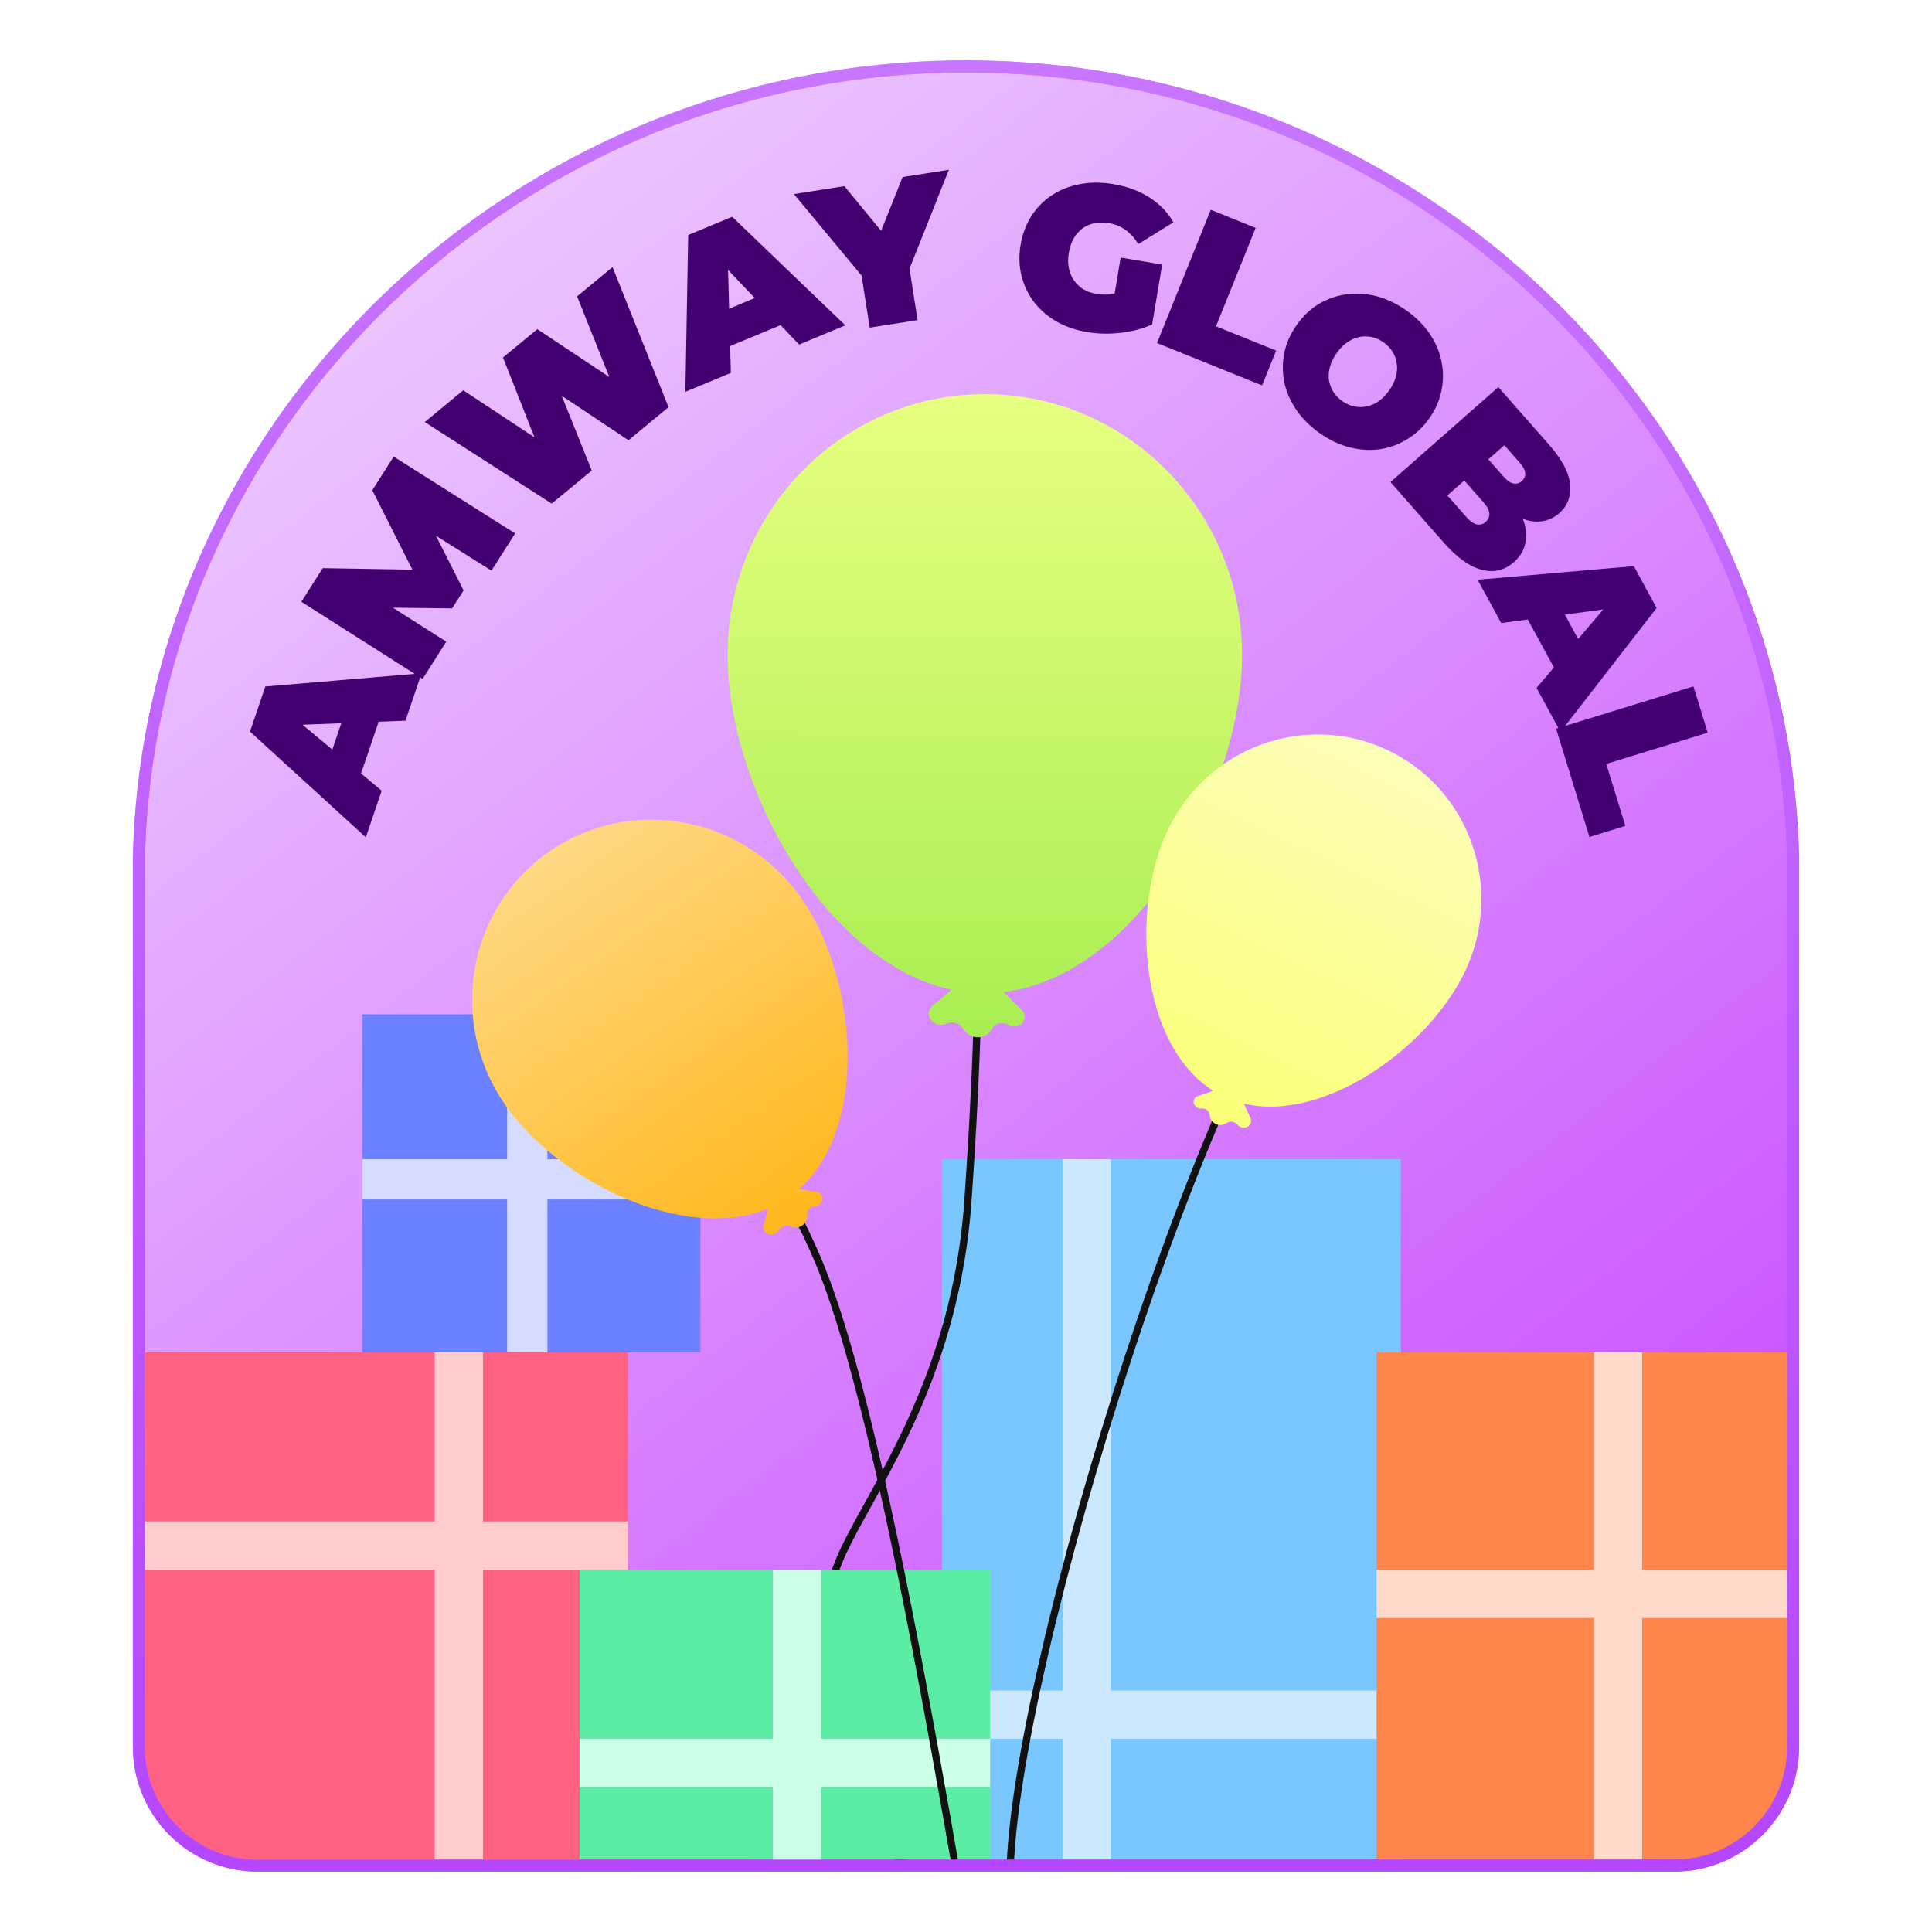
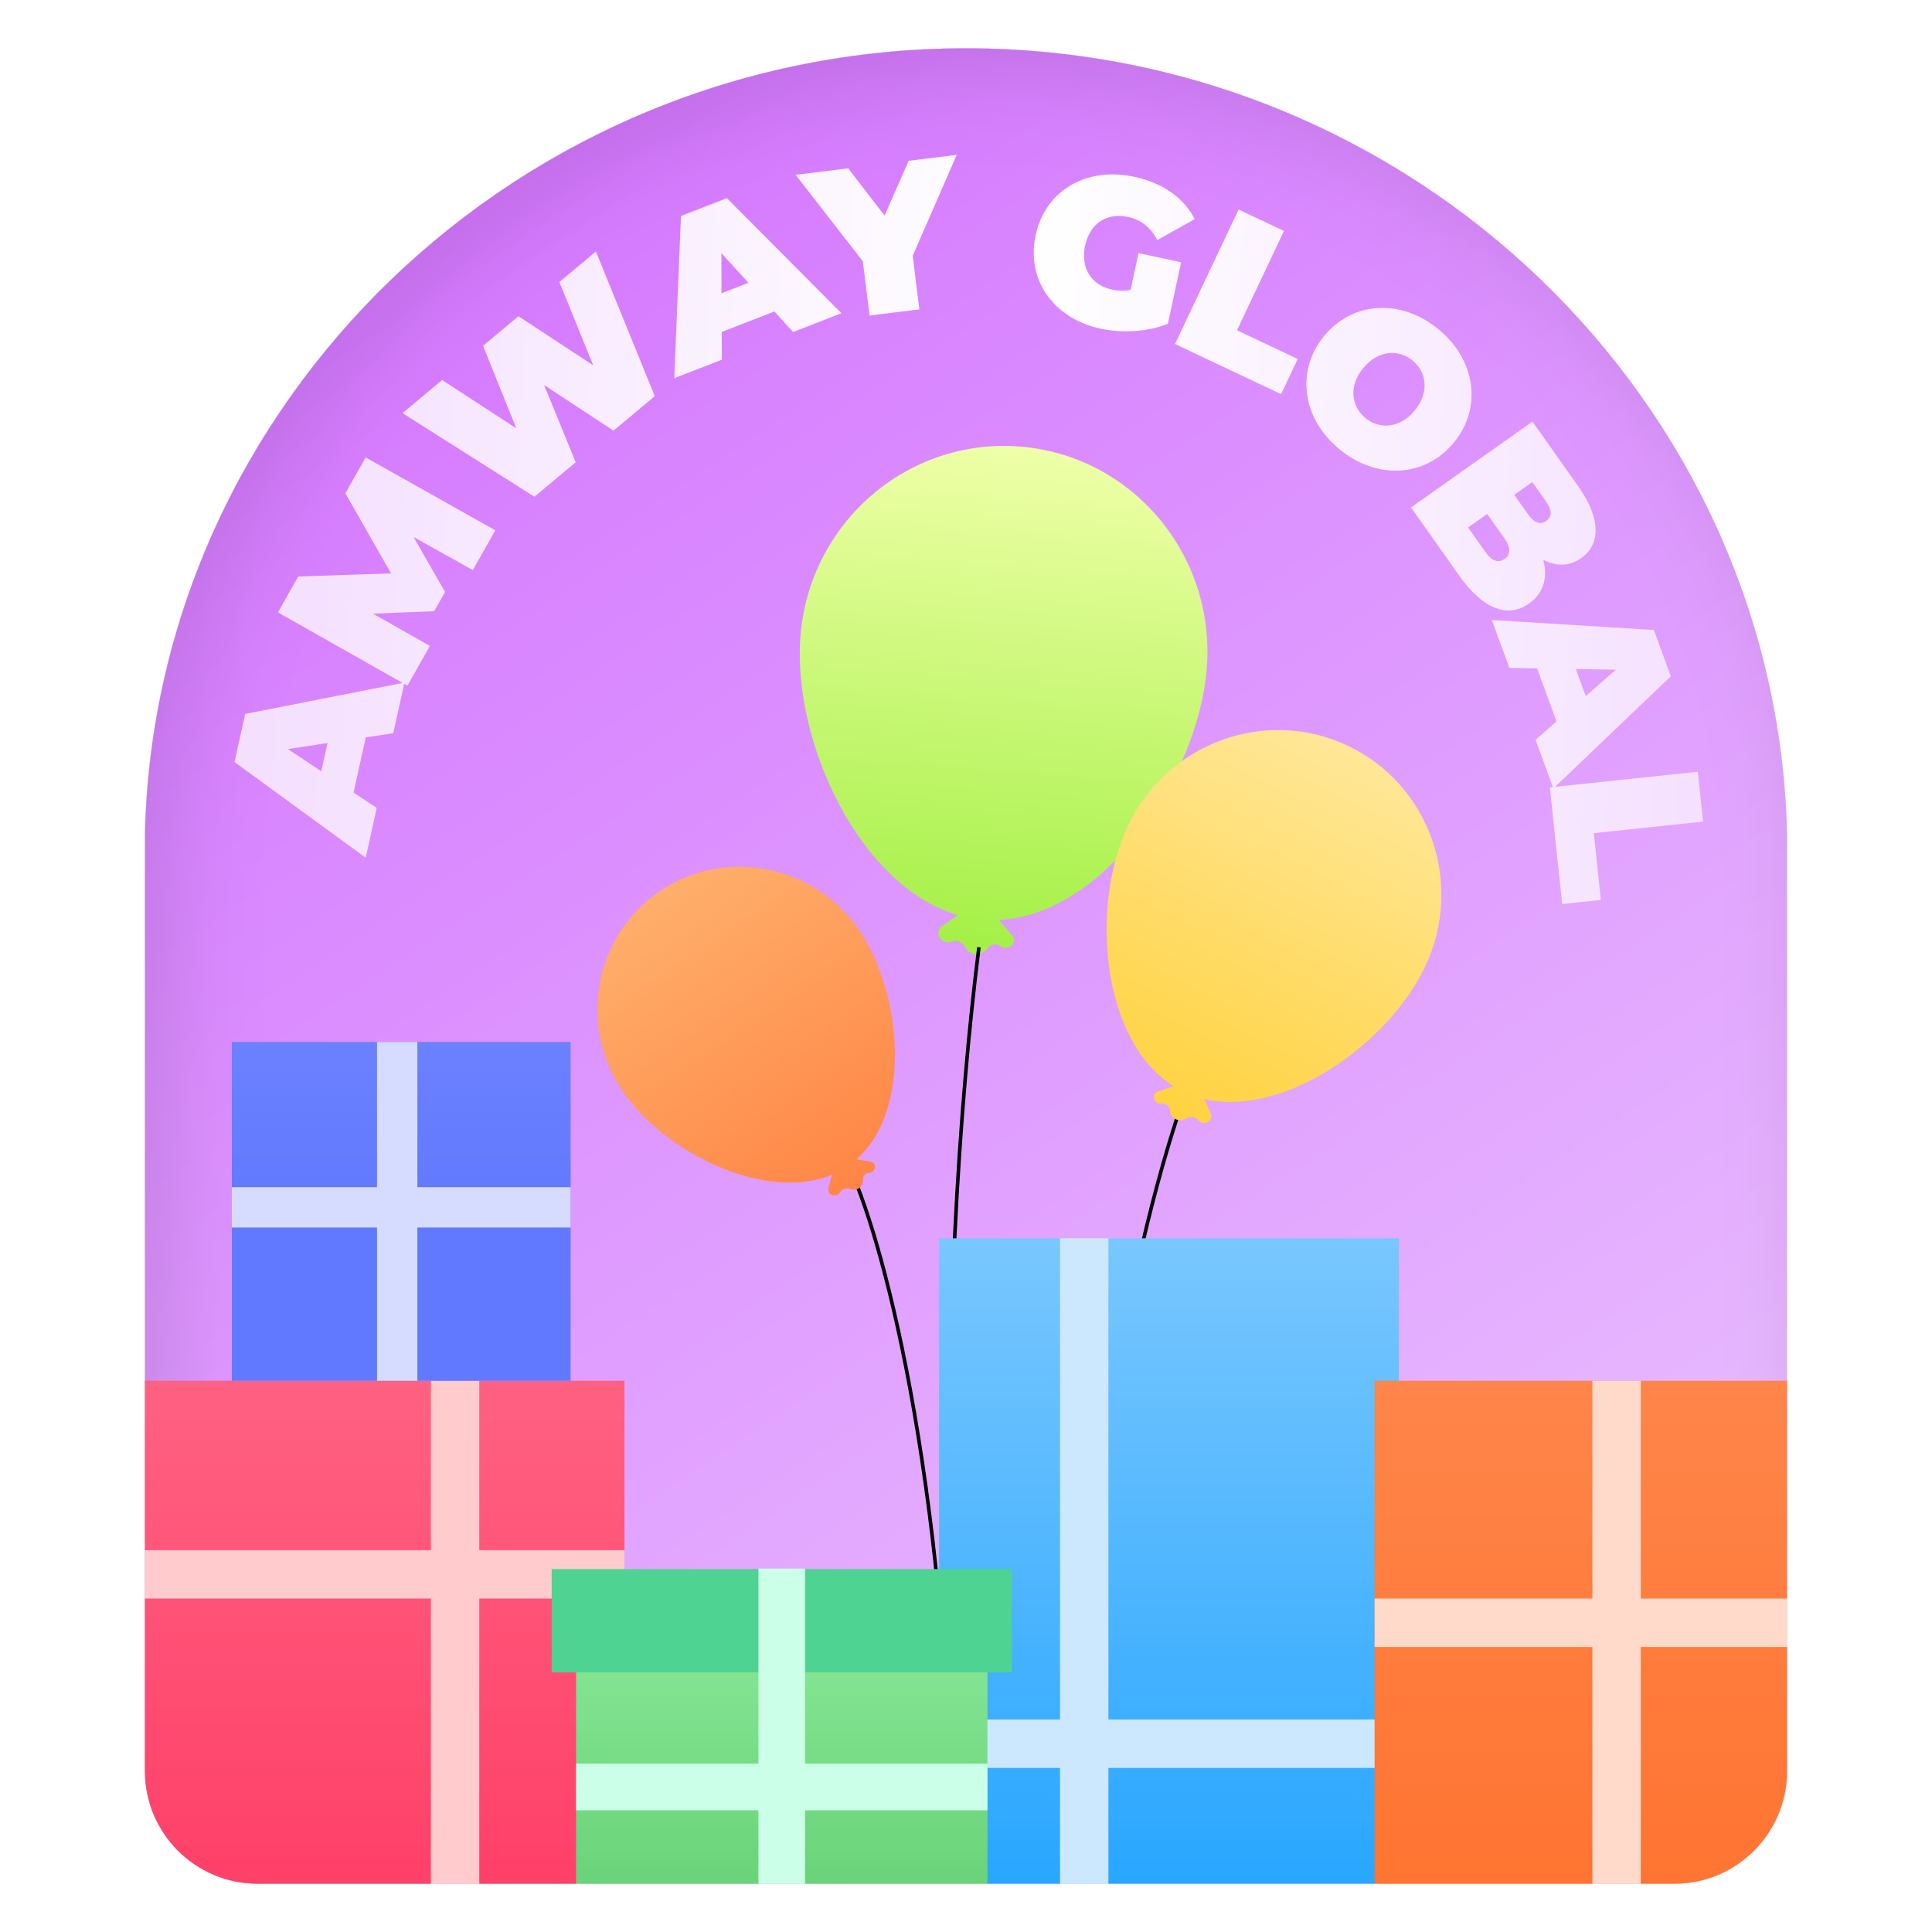
- <svg xmlns="http://www.w3.org/2000/svg" width="120" height="120" viewBox="0 0 120 120" fill="none">
-   <path d="M103.997 115.875C108.07 115.875 111.372 112.573 111.372 108.5V53.372C111.372 53.369 111.373 53.366 111.373 53.363C111.373 53.359 111.374 53.356 111.374 53.353C111.374 53.348 111.375 53.344 111.375 53.341V53.306C111.375 53.296 111.374 53.284 111.374 53.273C111.374 53.263 111.373 53.251 111.373 53.24C111.373 53.235 111.372 53.23 111.372 53.225C111.372 53.222 111.372 53.218 111.372 53.214C111.372 53.212 111.371 53.209 111.371 53.206C111.371 53.203 111.371 53.199 111.37 53.193C111.37 53.191 111.369 53.188 111.368 53.185C110.694 26.226 87.941 4.125 60 4.125C32.059 4.125 9.306 26.226 8.632 53.185C8.631 53.188 8.63 53.191 8.63 53.193C8.629 53.199 8.629 53.203 8.629 53.206C8.629 53.209 8.628 53.212 8.628 53.214C8.628 53.218 8.628 53.222 8.628 53.225C8.628 53.23 8.627 53.235 8.627 53.24C8.627 53.251 8.626 53.263 8.626 53.273C8.626 53.284 8.625 53.296 8.625 53.306V53.341C8.625 53.344 8.626 53.348 8.626 53.353C8.626 53.356 8.627 53.359 8.627 53.363C8.627 53.366 8.628 53.369 8.628 53.372V108.5C8.628 112.573 11.93 115.875 16.003 115.875H103.997Z" fill="url(#paint0_linear_2970_11808)" />
-   <path d="M103.997 115.875C108.07 115.875 111.372 112.573 111.372 108.5V53.372C111.372 53.369 111.373 53.366 111.373 53.363C111.373 53.359 111.374 53.356 111.374 53.353C111.374 53.348 111.375 53.344 111.375 53.341V53.306C111.375 53.296 111.374 53.284 111.374 53.273C111.374 53.263 111.373 53.251 111.373 53.24C111.373 53.235 111.372 53.23 111.372 53.225C111.372 53.222 111.372 53.218 111.372 53.214C111.372 53.212 111.371 53.209 111.371 53.206C111.371 53.203 111.371 53.199 111.37 53.193C111.37 53.191 111.369 53.188 111.368 53.185C110.694 26.226 87.941 4.125 60 4.125C32.059 4.125 9.306 26.226 8.632 53.185C8.631 53.188 8.63 53.191 8.63 53.193C8.629 53.199 8.629 53.203 8.629 53.206C8.629 53.209 8.628 53.212 8.628 53.214C8.628 53.218 8.628 53.222 8.628 53.225C8.628 53.23 8.627 53.235 8.627 53.24C8.627 53.251 8.626 53.263 8.626 53.273C8.626 53.284 8.625 53.296 8.625 53.306V53.341C8.625 53.344 8.626 53.348 8.626 53.353C8.626 53.356 8.627 53.359 8.627 53.363C8.627 53.366 8.628 53.369 8.628 53.372V108.5C8.628 112.573 11.93 115.875 16.003 115.875H103.997Z" stroke="#B547FF" stroke-width="0.75" />
-   <path d="M103.997 115.875C108.07 115.875 111.372 112.573 111.372 108.5V53.372C111.372 53.369 111.373 53.366 111.373 53.363C111.373 53.359 111.374 53.356 111.374 53.353C111.374 53.348 111.375 53.344 111.375 53.341V53.306C111.375 53.296 111.374 53.284 111.374 53.273C111.374 53.263 111.373 53.251 111.373 53.24C111.373 53.235 111.372 53.23 111.372 53.225C111.372 53.222 111.372 53.218 111.372 53.214C111.372 53.212 111.371 53.209 111.371 53.206C111.371 53.203 111.371 53.199 111.37 53.193C111.37 53.191 111.369 53.188 111.368 53.185C110.694 26.226 87.941 4.125 60 4.125C32.059 4.125 9.306 26.226 8.632 53.185C8.631 53.188 8.63 53.191 8.63 53.193C8.629 53.199 8.629 53.203 8.629 53.206C8.629 53.209 8.628 53.212 8.628 53.214C8.628 53.218 8.628 53.222 8.628 53.225C8.628 53.23 8.627 53.235 8.627 53.24C8.627 53.251 8.626 53.263 8.626 53.273C8.626 53.284 8.625 53.296 8.625 53.306V53.341C8.625 53.344 8.626 53.348 8.626 53.353C8.626 53.356 8.627 53.359 8.627 53.363C8.627 53.366 8.628 53.369 8.628 53.372V108.5C8.628 112.573 11.93 115.875 16.003 115.875H103.997Z" stroke="url(#paint1_linear_2970_11808)" stroke-opacity="0.6" stroke-width="0.75" />
-   <mask id="mask0_2970_11808" style="mask-type:alpha" maskUnits="userSpaceOnUse" x="9" y="4" width="103" height="112">
-     <path d="M103.997 115.5C107.863 115.5 110.997 112.366 110.997 108.5V53.283C110.997 53.129 111.004 53.436 110.997 53.283C110.376 26.493 87.774 4.5 60 4.5C32.226 4.5 9.624 26.493 9.004 53.283C8.996 53.436 9.004 53.129 9.004 53.283L9.004 108.5C9.003 112.366 12.137 115.5 16.003 115.5H103.997Z" fill="url(#paint2_linear_2970_11808)" />
+ <svg xmlns="http://www.w3.org/2000/svg" width="200" height="200" viewBox="0 0 200 200" fill="none">
+   <g filter="url(#filter0_i_7985_117457)">
+     <path d="M173.328 195C179.771 195 184.994 189.777 184.994 183.333V86.305C184.994 86.048 185.007 86.56 184.994 86.305C183.96 41.655 146.29 5 100 5C53.709 5 16.04 41.655 15.006 86.305C14.993 86.56 15.006 86.048 15.006 86.305L15.006 183.333C15.006 189.777 20.229 195 26.672 195H173.328Z" fill="url(#paint0_linear_7985_117457)" />
+   </g>
+   <mask id="mask0_7985_117457" style="mask-type:alpha" maskUnits="userSpaceOnUse" x="15" y="5" width="170" height="190">
+     <path d="M173.328 195C179.771 195 184.994 189.777 184.994 183.333V86.305C184.994 86.048 185.007 86.56 184.994 86.305C183.96 41.655 146.29 5 100 5C53.709 5 16.04 41.655 15.006 86.305C14.993 86.56 15.006 86.048 15.006 86.305L15.006 183.333C15.006 189.777 20.229 195 26.672 195H173.328Z" fill="url(#paint1_linear_7985_117457)" />
  </mask>
-   <g mask="url(#mask0_2970_11808)">
-     <rect x="7.5" y="84" width="31.5" height="33" fill="#FF6182" />
-     <rect width="3" height="31.5" transform="matrix(1 0 0 -1 27 115.5)" fill="#FFCBCC" />
-     <rect width="3" height="31.5" transform="matrix(-4.37114e-08 -1 -1 4.37114e-08 39 97.5)" fill="#FFCBCC" />
-     <rect x="58.5" y="72" width="28.5" height="43.5" fill="#79C7FE" />
-     <rect x="90" y="105" width="3" height="31.5" transform="rotate(90 90 105)" fill="#CBE8FF" />
-     <path d="M69 115.5H66L66 72H69L69 115.5Z" fill="#CBE8FF" />
-     <rect x="85.5" y="84" width="28.5" height="31.5" fill="#FF854A" />
-     <rect width="3" height="31.5" transform="matrix(1 0 0 -1 99 115.5)" fill="#FFDACB" />
-     <rect width="3" height="31.5" transform="matrix(-4.37114e-08 -1 -1 4.37114e-08 117 100.5)" fill="#FFDACB" />
-     <rect x="22.5" y="63" width="21" height="21" fill="#6B81FF" />
-     <rect x="31.5" y="61.5" width="2.5" height="22.5" fill="#D6DCFF" />
-     <rect x="43.75" y="72" width="2.5" height="21.25" transform="rotate(90 43.7498 72)" fill="#D6DCFF" />
-     <path d="M22.722 52.007L15.528 45.441L16.48 42.64L26.185 41.819L25.184 44.764L17.159 45.08L17.536 43.969L23.707 49.11L22.722 52.007ZM21.996 49.309L20.19 47.888L21.511 44L23.81 43.974L21.996 49.309ZM26.249 42.167L18.718 37.376L20.046 35.289L26.878 35.404L26.18 36.502L23.125 30.448L24.453 28.361L31.997 33.13L30.526 35.443L26.467 32.891L26.7 32.526L28.794 36.669L28.082 37.787L23.388 37.732L23.675 37.281L27.72 39.854L26.249 42.167ZM34.267 31.281L26.383 26.215L28.773 24.243L35.349 28.586L34.149 29.576L31.241 22.206L33.375 20.445L39.931 24.805L38.781 25.754L35.844 18.409L38.046 16.591L41.524 25.292L39.036 27.346L33.673 23.771L34.341 23.219L36.755 29.228L34.267 31.281ZM42.569 24.338L42.746 14.599L45.477 13.464L52.506 20.208L49.633 21.402L44.095 15.585L45.178 15.135L45.395 23.164L42.569 24.338ZM44.115 22.011L43.989 19.716L47.78 18.14L49.319 19.848L44.115 22.011ZM54.021 20.351L53.414 16.484L54.373 18.153L49.312 12.055L52.449 11.563L55.878 15.736L54.052 16.023L56.064 10.996L58.936 10.546L56.01 17.896L56.387 16.018L56.993 19.885L54.021 20.351ZM67.538 20.629C66.826 20.509 66.186 20.29 65.619 19.971C65.061 19.645 64.595 19.239 64.22 18.754C63.853 18.27 63.595 17.727 63.446 17.124C63.297 16.522 63.279 15.881 63.393 15.202C63.507 14.523 63.733 13.923 64.07 13.402C64.407 12.881 64.832 12.453 65.346 12.117C65.859 11.78 66.436 11.554 67.076 11.437C67.726 11.313 68.415 11.312 69.144 11.435C70.016 11.581 70.767 11.858 71.397 12.265C72.035 12.674 72.531 13.188 72.884 13.807L70.704 15.161C70.481 14.796 70.219 14.507 69.919 14.293C69.629 14.072 69.287 13.928 68.893 13.862C68.566 13.807 68.26 13.807 67.975 13.863C67.698 13.92 67.451 14.03 67.234 14.191C67.017 14.353 66.836 14.56 66.691 14.811C66.545 15.063 66.444 15.36 66.386 15.704C66.331 16.031 66.331 16.341 66.385 16.635C66.441 16.92 66.544 17.174 66.697 17.398C66.849 17.622 67.041 17.809 67.275 17.96C67.518 18.104 67.798 18.203 68.117 18.257C68.452 18.313 68.788 18.313 69.125 18.258C69.463 18.194 69.836 18.054 70.243 17.837L71.561 20.153C70.964 20.423 70.306 20.597 69.586 20.675C68.866 20.752 68.184 20.737 67.538 20.629ZM69.046 19.343L69.607 15.998L72.185 16.431L71.561 20.153L69.046 19.343ZM71.864 21.306L75.203 13.029L77.993 14.155L75.528 20.268L79.264 21.775L78.391 23.939L71.864 21.306ZM81.98 26.913C81.388 26.499 80.903 26.02 80.527 25.476C80.157 24.937 79.907 24.368 79.776 23.768C79.651 23.162 79.647 22.552 79.764 21.939C79.889 21.331 80.144 20.753 80.528 20.202C80.918 19.645 81.375 19.207 81.899 18.889C82.434 18.569 83.006 18.367 83.614 18.284C84.226 18.194 84.849 18.23 85.482 18.393C86.122 18.561 86.738 18.852 87.33 19.266C87.929 19.685 88.413 20.164 88.783 20.703C89.153 21.242 89.401 21.814 89.526 22.421C89.657 23.02 89.66 23.624 89.535 24.232C89.423 24.838 89.171 25.419 88.782 25.977C88.397 26.527 87.936 26.962 87.401 27.282C86.873 27.608 86.302 27.815 85.689 27.905C85.081 27.988 84.461 27.948 83.828 27.786C83.195 27.623 82.579 27.332 81.98 26.913ZM83.376 24.918C83.606 25.078 83.847 25.185 84.101 25.238C84.361 25.296 84.618 25.299 84.872 25.248C85.137 25.195 85.389 25.087 85.629 24.922C85.873 24.751 86.095 24.523 86.295 24.237C86.495 23.951 86.631 23.668 86.703 23.387C86.781 23.098 86.796 22.824 86.75 22.564C86.716 22.301 86.627 22.057 86.484 21.832C86.347 21.612 86.164 21.422 85.934 21.261C85.704 21.1 85.459 20.991 85.199 20.933C84.945 20.881 84.686 20.881 84.421 20.933C84.167 20.984 83.918 21.096 83.674 21.267C83.434 21.431 83.215 21.656 83.015 21.942C82.815 22.227 82.677 22.514 82.599 22.803C82.527 23.084 82.508 23.356 82.542 23.618C82.588 23.879 82.679 24.119 82.816 24.339C82.959 24.564 83.146 24.757 83.376 24.918ZM86.365 29.942L93.064 24.045L96.215 27.624C97.03 28.549 97.465 29.378 97.52 30.11C97.583 30.837 97.359 31.425 96.848 31.874C96.51 32.172 96.123 32.343 95.686 32.387C95.262 32.432 94.816 32.344 94.348 32.121C93.88 31.899 93.416 31.526 92.956 31.003L93.641 30.739C94.102 31.262 94.424 31.777 94.609 32.282C94.799 32.794 94.844 33.276 94.743 33.727C94.654 34.179 94.415 34.577 94.025 34.919C93.445 35.43 92.778 35.587 92.026 35.388C91.279 35.196 90.499 34.638 89.685 33.712L86.365 29.942ZM89.899 30.772L91.095 32.131C91.314 32.38 91.522 32.526 91.718 32.568C91.919 32.617 92.106 32.566 92.279 32.414C92.451 32.263 92.526 32.084 92.503 31.877C92.485 31.677 92.367 31.453 92.148 31.204L90.817 29.692L92.31 28.378L93.371 29.584C93.596 29.839 93.8 29.988 93.984 30.029C94.18 30.072 94.358 30.023 94.518 29.883C94.683 29.737 94.755 29.567 94.731 29.372C94.713 29.184 94.591 28.963 94.367 28.708L93.44 27.655L89.899 30.772ZM91.777 36.008L101.481 35.164L102.896 37.762L96.925 45.458L95.437 42.726L100.642 36.609L101.203 37.639L93.241 38.695L91.777 36.008ZM94.253 37.302L96.522 36.937L98.487 40.542L96.949 42.251L94.253 37.302ZM96.653 45.26L105.182 42.632L106.068 45.508L99.768 47.448L100.954 51.299L98.724 51.986L96.653 45.26Z" fill="#430070" />
-     <path d="M59.462 44.301C61.246 49.561 60.97 62.434 60.122 74.563C59.159 88.337 51.55 95.219 51.633 99.002" stroke="#111111" stroke-width="0.45" />
-     <path d="M61.178 24.482C70.003 24.486 77.152 31.733 77.148 40.668C77.144 49.203 70.609 60.619 62.331 61.618L63.465 62.728C64.005 63.257 63.266 64.05 62.606 63.649C62.298 63.461 61.88 63.538 61.677 63.821L61.522 64.037C61.153 64.549 60.33 64.557 59.948 64.052L59.757 63.802C59.543 63.519 59.132 63.422 58.794 63.576C58.009 63.932 57.296 62.994 57.938 62.45L59.098 61.468C51.249 59.789 45.188 48.879 45.193 40.651C45.197 31.717 52.354 24.477 61.178 24.482Z" fill="url(#paint3_linear_2970_11808)" />
-     <path d="M82.792 57.013C75.54 63.307 62.813 103.68 62.73 116.625C62.656 128.314 55.378 111.681 53.878 115.005" stroke="#111111" stroke-width="0.45" />
-     <path d="M86.185 46.59C81.081 44.177 74.962 46.411 72.519 51.579C70.185 56.517 70.839 64.908 75.353 67.751L74.394 68.083C73.936 68.241 74.147 68.902 74.638 68.85C74.868 68.826 75.088 68.985 75.129 69.204L75.159 69.371C75.232 69.769 75.706 69.998 76.065 69.811L76.243 69.719C76.445 69.614 76.71 69.67 76.863 69.852C77.219 70.273 77.888 69.925 77.666 69.435L77.264 68.549C82.263 69.727 88.754 65.076 91.004 60.317C93.447 55.149 91.289 49.003 86.185 46.59Z" fill="url(#paint4_linear_2970_11808)" />
-     <rect x="36" y="97.5" width="25.5" height="18" fill="#5BEDA5" />
-     <rect width="3" height="31.5" transform="matrix(1 0 0 -1 48 129)" fill="#CBFFE8" />
-     <rect width="3" height="25.5" transform="matrix(-4.37114e-08 -1 -1 4.37114e-08 61.5 111)" fill="#CBFFE8" />
-     <path d="M41.895 60.485C41.492 64.961 47.267 69.895 50.804 78.258C56.052 90.671 61.05 129.423 62.453 131.449" stroke="#111111" stroke-width="0.45" />
-     <path d="M34.122 52.886C39.215 49.36 46.238 50.682 49.809 55.838C53.219 60.765 54.015 69.964 49.639 73.851L50.736 74.038C51.26 74.127 51.15 74.88 50.609 74.913C50.356 74.928 50.147 75.139 50.142 75.383L50.139 75.57C50.131 76.013 49.659 76.346 49.237 76.208L49.027 76.14C48.79 76.063 48.514 76.171 48.38 76.395C48.071 76.915 47.284 76.659 47.437 76.088L47.713 75.058C42.513 77.228 34.653 73.357 31.366 68.608C27.795 63.452 29.029 56.413 34.122 52.886Z" fill="url(#paint5_linear_2970_11808)" />
+   <g mask="url(#mask0_7985_117457)">
+     <path d="M88.11 121.247C91.572 128.949 98.539 154.867 98.709 196.924" stroke="black" stroke-width="0.37" />
+     <path d="M105.484 46.22C117.104 47.087 125.812 57.328 124.934 69.093C124.095 80.332 114.376 94.728 103.379 95.236L104.763 96.808C105.423 97.557 104.372 98.529 103.542 97.936C103.155 97.659 102.598 97.72 102.302 98.072L102.077 98.342C101.54 98.981 100.457 98.91 100.003 98.208L99.776 97.86C99.521 97.466 98.989 97.299 98.529 97.468C97.461 97.862 96.614 96.556 97.512 95.903L99.136 94.723C88.963 91.745 82.047 76.787 82.855 65.953C83.733 54.188 93.865 45.353 105.484 46.22Z" fill="url(#paint2_linear_7985_117457)" />
+     <path d="M122.641 113.417C118.12 125.944 109.756 160.716 112.469 199.596" stroke="black" stroke-width="0.37" />
+     <path d="M139.512 77.194C131.012 73.176 120.823 76.896 116.754 85.503C112.867 93.725 113.957 107.699 121.473 112.434L119.876 112.986C119.114 113.249 119.465 114.35 120.283 114.264C120.666 114.224 121.032 114.489 121.1 114.853L121.15 115.132C121.272 115.794 122.061 116.176 122.659 115.864L122.957 115.711C123.293 115.535 123.733 115.63 123.988 115.932C124.581 116.633 125.696 116.055 125.325 115.238L124.656 113.764C132.981 115.724 143.791 107.979 147.537 100.054C151.606 91.447 148.013 81.212 139.512 77.194Z" fill="url(#paint3_linear_7985_117457)" />
+     <path d="M68.184 92.331C74.909 87.674 84.182 89.419 88.897 96.228C93.401 102.733 94.451 114.881 88.673 120.013L90.122 120.26C90.813 120.378 90.668 121.372 89.954 121.415C89.62 121.435 89.343 121.714 89.337 122.037L89.334 122.283C89.323 122.869 88.7 123.308 88.142 123.126L87.865 123.036C87.552 122.934 87.188 123.077 87.011 123.373C86.602 124.059 85.563 123.721 85.765 122.967L86.13 121.606C79.263 124.472 68.885 119.361 64.544 113.091C59.829 106.282 61.459 96.987 68.184 92.331Z" fill="url(#paint4_linear_7985_117457)" />
+     <path d="M101.338 98.064C97.352 129.568 94.184 200.77 113.398 233.546" stroke="black" stroke-width="0.37" />
+     <rect x="12.04" y="142.936" width="52.605" height="55.11" fill="url(#paint5_linear_7985_117457)" />
+     <rect width="5.01" height="52.605" transform="matrix(1 0 0 -1 44.605 195.541)" fill="#FFCBCC" />
+     <rect width="5.01" height="52.605" transform="matrix(-4.37114e-08 -1 -1 4.37114e-08 64.645 165.48)" fill="#FFCBCC" />
+     <rect x="97.21" y="128.189" width="47.595" height="67.352" fill="url(#paint6_linear_7985_117457)" />
+     <rect x="149.815" y="178.006" width="5.01" height="52.605" transform="rotate(90 149.815 178.006)" fill="#CBE8FF" />
+     <path d="M114.743 195.541H109.733L109.733 128.178H114.743L114.743 195.541Z" fill="#CBE8FF" />
+     <rect x="142.298" y="142.936" width="47.595" height="52.605" fill="url(#paint7_linear_7985_117457)" />
+     <rect width="5.01" height="52.605" transform="matrix(1 0 0 -1 164.844 195.541)" fill="#FFDACB" />
+     <rect width="5.01" height="47.595" transform="matrix(-4.37114e-08 -1 -1 4.37114e-08 189.895 170.491)" fill="#FFDACB" />
+     <rect x="23.998" y="107.866" width="35.07" height="35.07" fill="url(#paint8_linear_7985_117457)" />
+     <rect x="39.029" y="107.866" width="4.175" height="35.07" fill="#D6DCFF" />
+     <rect x="59.068" y="122.896" width="4.175" height="35.07" transform="rotate(90 59.0679 122.896)" fill="#D6DCFF" />
+     <rect x="59.635" y="165.48" width="42.585" height="30.06" fill="url(#paint9_linear_7985_117457)" />
+     <rect x="59.635" y="182.573" width="42.585" height="4.829" fill="#CBFFE8" />
+     <rect x="57.109" y="162.43" width="47.637" height="10.698" fill="#4ED392" />
+     <rect x="83.341" y="162.379" width="42.585" height="4.829" transform="rotate(90 83.3413 162.379)" fill="#CBFFE8" />
+     <path d="M40.71 75.901L37.866 76.331L36.601 82.045L38.998 83.634L37.858 88.79L24.276 78.889L25.379 73.906L41.87 70.66L40.71 75.901ZM33.259 79.841L33.905 76.919L29.801 77.543L33.259 79.841ZM51.276 54.897L48.947 59.014L42.817 55.596L46.072 61.28L44.945 63.271L38.607 63.526L44.504 66.864L42.175 70.98L28.772 63.396L30.874 59.681L40.486 59.357L35.75 51.065L37.852 47.351L51.276 54.897ZM57.906 29.195L61.688 26.035L67.782 41.012L63.511 44.581L56.327 39.862L59.595 47.854L55.324 51.423L41.667 42.767L45.769 39.339L53.443 44.336L50.006 35.798L53.669 32.736L61.414 37.818L57.906 29.195ZM82.101 34.371L80.165 32.244L74.71 34.364L74.719 37.24L69.798 39.153L70.493 22.36L75.25 20.511L87.104 32.426L82.101 34.371ZM74.688 30.36L77.477 29.276L74.68 26.209L74.688 30.36ZM99.042 16.03L94.483 26.481L95.17 32.027L90.017 32.664L89.322 27.053L82.361 18.095L87.798 17.422L91.574 22.319L94.064 16.646L99.042 16.03ZM117.041 30.01L117.859 26.203L122.268 27.151L120.9 33.517C118.803 34.372 116.143 34.498 113.928 34.022C109.067 32.977 106.216 28.966 107.21 24.342C108.204 19.717 112.451 17.232 117.42 18.3C120.388 18.938 122.554 20.484 123.679 22.684L119.816 24.846C119.105 23.546 118.128 22.751 116.795 22.464C114.558 21.983 112.829 23.119 112.329 25.442C111.844 27.701 112.94 29.511 115.112 29.978C115.736 30.112 116.361 30.134 117.041 30.01ZM121.64 35.612L128.221 21.689L132.915 23.907L128.055 34.19L134.34 37.161L132.619 40.801L121.64 35.612ZM138.696 46.535C134.81 43.363 134.107 38.415 137.057 34.802C140.007 31.189 144.995 30.889 148.881 34.061C152.766 37.233 153.469 42.181 150.52 45.794C147.57 49.407 142.581 49.708 138.696 46.535ZM141.353 43.28C142.836 44.491 144.947 44.34 146.464 42.483C147.98 40.625 147.706 38.526 146.223 37.316C144.741 36.105 142.629 36.256 141.113 38.114C139.596 39.971 139.871 42.07 141.353 43.28ZM159.752 57.944C160.254 59.798 159.786 61.422 158.295 62.476C156.103 64.025 153.519 63.076 151.069 59.609L146.066 52.531L158.641 43.642L163.39 50.361C165.841 53.828 165.601 56.423 163.696 57.769C162.529 58.594 161.139 58.687 159.752 57.944ZM160.02 51.881L158.623 49.905L156.755 51.226L158.151 53.202C158.824 54.154 159.453 54.357 160.063 53.925C160.674 53.493 160.693 52.834 160.02 51.881ZM153.779 57.155C154.439 58.089 155.111 58.315 155.758 57.858C156.404 57.4 156.415 56.692 155.755 55.758L153.952 53.207L151.976 54.603L153.779 57.155ZM158.963 76.579L161.13 74.687L159.122 69.19L156.246 69.14L154.434 64.18L171.209 65.219L172.96 70.014L160.805 81.621L158.963 76.579ZM163.125 69.25L164.152 72.06L167.275 69.327L163.125 69.25ZM160.44 81.508L175.755 79.889L176.301 85.052L164.99 86.248L165.721 93.162L161.718 93.585L160.44 81.508Z" fill="url(#paint10_linear_7985_117457)" />
  </g>
  <defs>
-     <linearGradient id="paint0_linear_2970_11808" x1="9" y1="4.5" x2="100.944" y2="123.284" gradientUnits="userSpaceOnUse">
-       <stop stop-color="#F1D9FF" />
-       <stop offset="1" stop-color="#C43FFF" />
+     <filter id="filter0_i_7985_117457" x="15" y="5" width="172.721" height="192.418" filterUnits="userSpaceOnUse" color-interpolation-filters="sRGB">
+       <feFlood flood-opacity="0" result="BackgroundImageFix" />
+       <feBlend mode="normal" in="SourceGraphic" in2="BackgroundImageFix" result="shape" />
+       <feColorMatrix in="SourceAlpha" type="matrix" values="0 0 0 0 0 0 0 0 0 0 0 0 0 0 0 0 0 0 127 0" result="hardAlpha" />
+       <feOffset dx="2.721" dy="2.418" />
+       <feGaussianBlur stdDeviation="4.897" />
+       <feComposite in2="hardAlpha" operator="arithmetic" k2="-1" k3="1" />
+       <feColorMatrix type="matrix" values="0 0 0 0 0 0 0 0 0 0 0 0 0 0 0 0 0 0 0.1 0" />
+       <feBlend mode="hard-light" in2="shape" result="effect1_innerShadow_7985_117457" />
+     </filter>
+     <linearGradient id="paint0_linear_7985_117457" x1="153.231" y1="190" x2="29.712" y2="2.499" gradientUnits="userSpaceOnUse">
+       <stop stop-color="#E9BFFF" />
+       <stop offset="1" stop-color="#D26EFF" />
    </linearGradient>
-     <linearGradient id="paint1_linear_2970_11808" x1="60" y1="115.5" x2="60" y2="4.5" gradientUnits="userSpaceOnUse">
-       <stop stop-color="#B648FF" />
-       <stop offset="1" stop-color="#D596FF" />
+     <linearGradient id="paint1_linear_7985_117457" x1="153.231" y1="190" x2="56.715" y2="14.206" gradientUnits="userSpaceOnUse">
+       <stop stop-color="#DF9FFF" />
+       <stop offset="1" stop-color="#CC5BFF" />
    </linearGradient>
-     <linearGradient id="paint2_linear_2970_11808" x1="9" y1="4.5" x2="100.944" y2="123.284" gradientUnits="userSpaceOnUse">
-       <stop stop-color="#FFDD6B" />
-       <stop offset="1" stop-color="#FFC300" />
+     <linearGradient id="paint2_linear_7985_117457" x1="101.56" y1="98.819" x2="105.484" y2="46.22" gradientUnits="userSpaceOnUse">
+       <stop stop-color="#A3F045" />
+       <stop offset="1" stop-color="#EFFFA8" />
    </linearGradient>
-     <linearGradient id="paint3_linear_2970_11808" x1="61.158" y1="64.426" x2="61.178" y2="24.482" gradientUnits="userSpaceOnUse">
-       <stop stop-color="#A8EE52" />
-       <stop offset="1" stop-color="#E8FF81" />
+     <linearGradient id="paint3_linear_7985_117457" x1="139.512" y1="77.194" x2="121.323" y2="115.673" gradientUnits="userSpaceOnUse">
+       <stop stop-color="#FFE798" />
+       <stop offset="1" stop-color="#FFD23F" />
    </linearGradient>
-     <linearGradient id="paint4_linear_2970_11808" x1="75.263" y1="69.696" x2="86.185" y2="46.59" gradientUnits="userSpaceOnUse">
-       <stop stop-color="#FAFF77" />
-       <stop offset="1" stop-color="#FCFFB8" />
+     <linearGradient id="paint4_linear_7985_117457" x1="96.268" y1="141.021" x2="61.79" y2="89.959" gradientUnits="userSpaceOnUse">
+       <stop stop-color="#FF6F31" />
+       <stop offset="1" stop-color="#FFB571" />
    </linearGradient>
-     <linearGradient id="paint5_linear_2970_11808" x1="34.122" y1="52.886" x2="50.085" y2="75.94" gradientUnits="userSpaceOnUse">
-       <stop stop-color="#FFD883" />
-       <stop offset="1" stop-color="#FFB71A" />
+     <linearGradient id="paint5_linear_7985_117457" x1="38.342" y1="142.936" x2="38.342" y2="198.046" gradientUnits="userSpaceOnUse">
+       <stop stop-color="#FF6182" />
+       <stop offset="1" stop-color="#FF3E66" />
+     </linearGradient>
+     <linearGradient id="paint6_linear_7985_117457" x1="121.008" y1="128.189" x2="121.008" y2="195.541" gradientUnits="userSpaceOnUse">
+       <stop stop-color="#79C7FE" />
+       <stop offset="1" stop-color="#28A6FF" />
+     </linearGradient>
+     <linearGradient id="paint7_linear_7985_117457" x1="166.096" y1="142.936" x2="166.096" y2="195.541" gradientUnits="userSpaceOnUse">
+       <stop stop-color="#FF854A" />
+       <stop offset="1" stop-color="#FF7431" />
+     </linearGradient>
+     <linearGradient id="paint8_linear_7985_117457" x1="41.534" y1="107.866" x2="41.534" y2="142.936" gradientUnits="userSpaceOnUse">
+       <stop stop-color="#6B81FF" />
+       <stop offset="0.486" stop-color="#6179FF" />
+     </linearGradient>
+     <linearGradient id="paint9_linear_7985_117457" x1="80.928" y1="171.713" x2="80.928" y2="195.541" gradientUnits="userSpaceOnUse">
+       <stop stop-color="#84E492" />
+       <stop offset="1" stop-color="#69D379" />
+     </linearGradient>
+     <linearGradient id="paint10_linear_7985_117457" x1="25.858" y1="101.104" x2="178.096" y2="109.541" gradientUnits="userSpaceOnUse">
+       <stop stop-color="#F4DFFF" />
+       <stop offset="0.495" stop-color="white" />
+       <stop offset="1" stop-color="#F4DFFF" />
    </linearGradient>
  </defs>
</svg>
